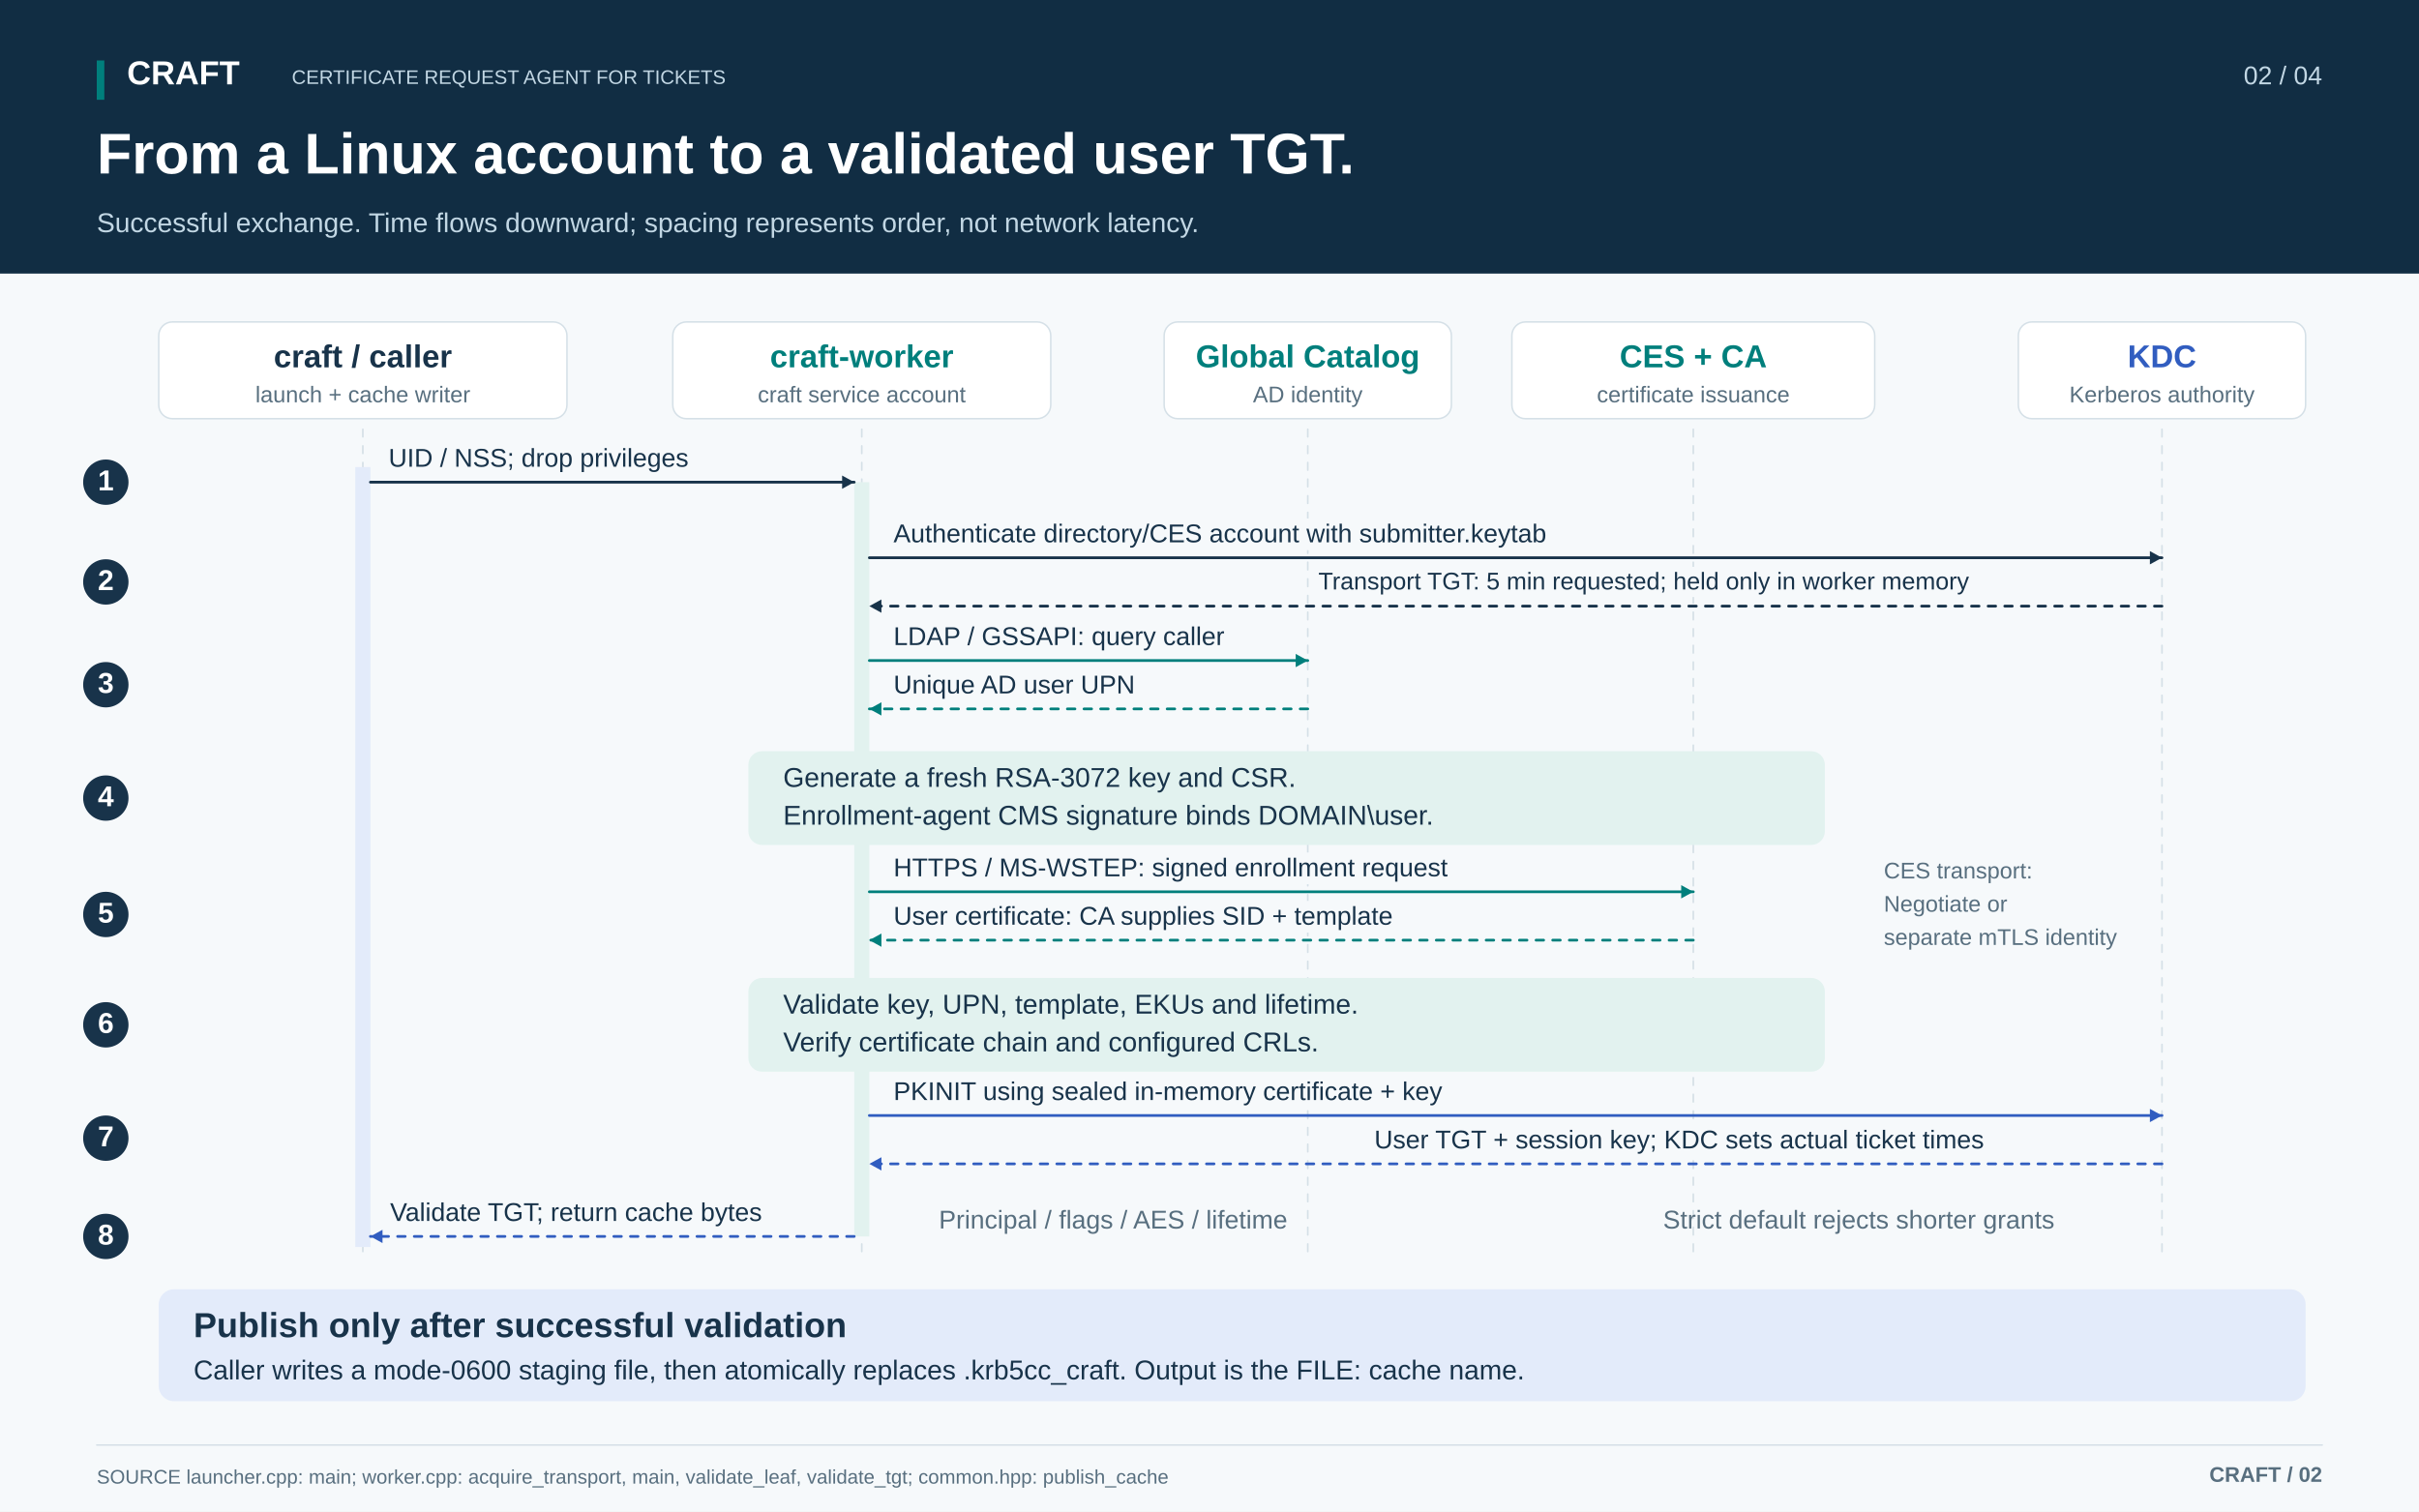
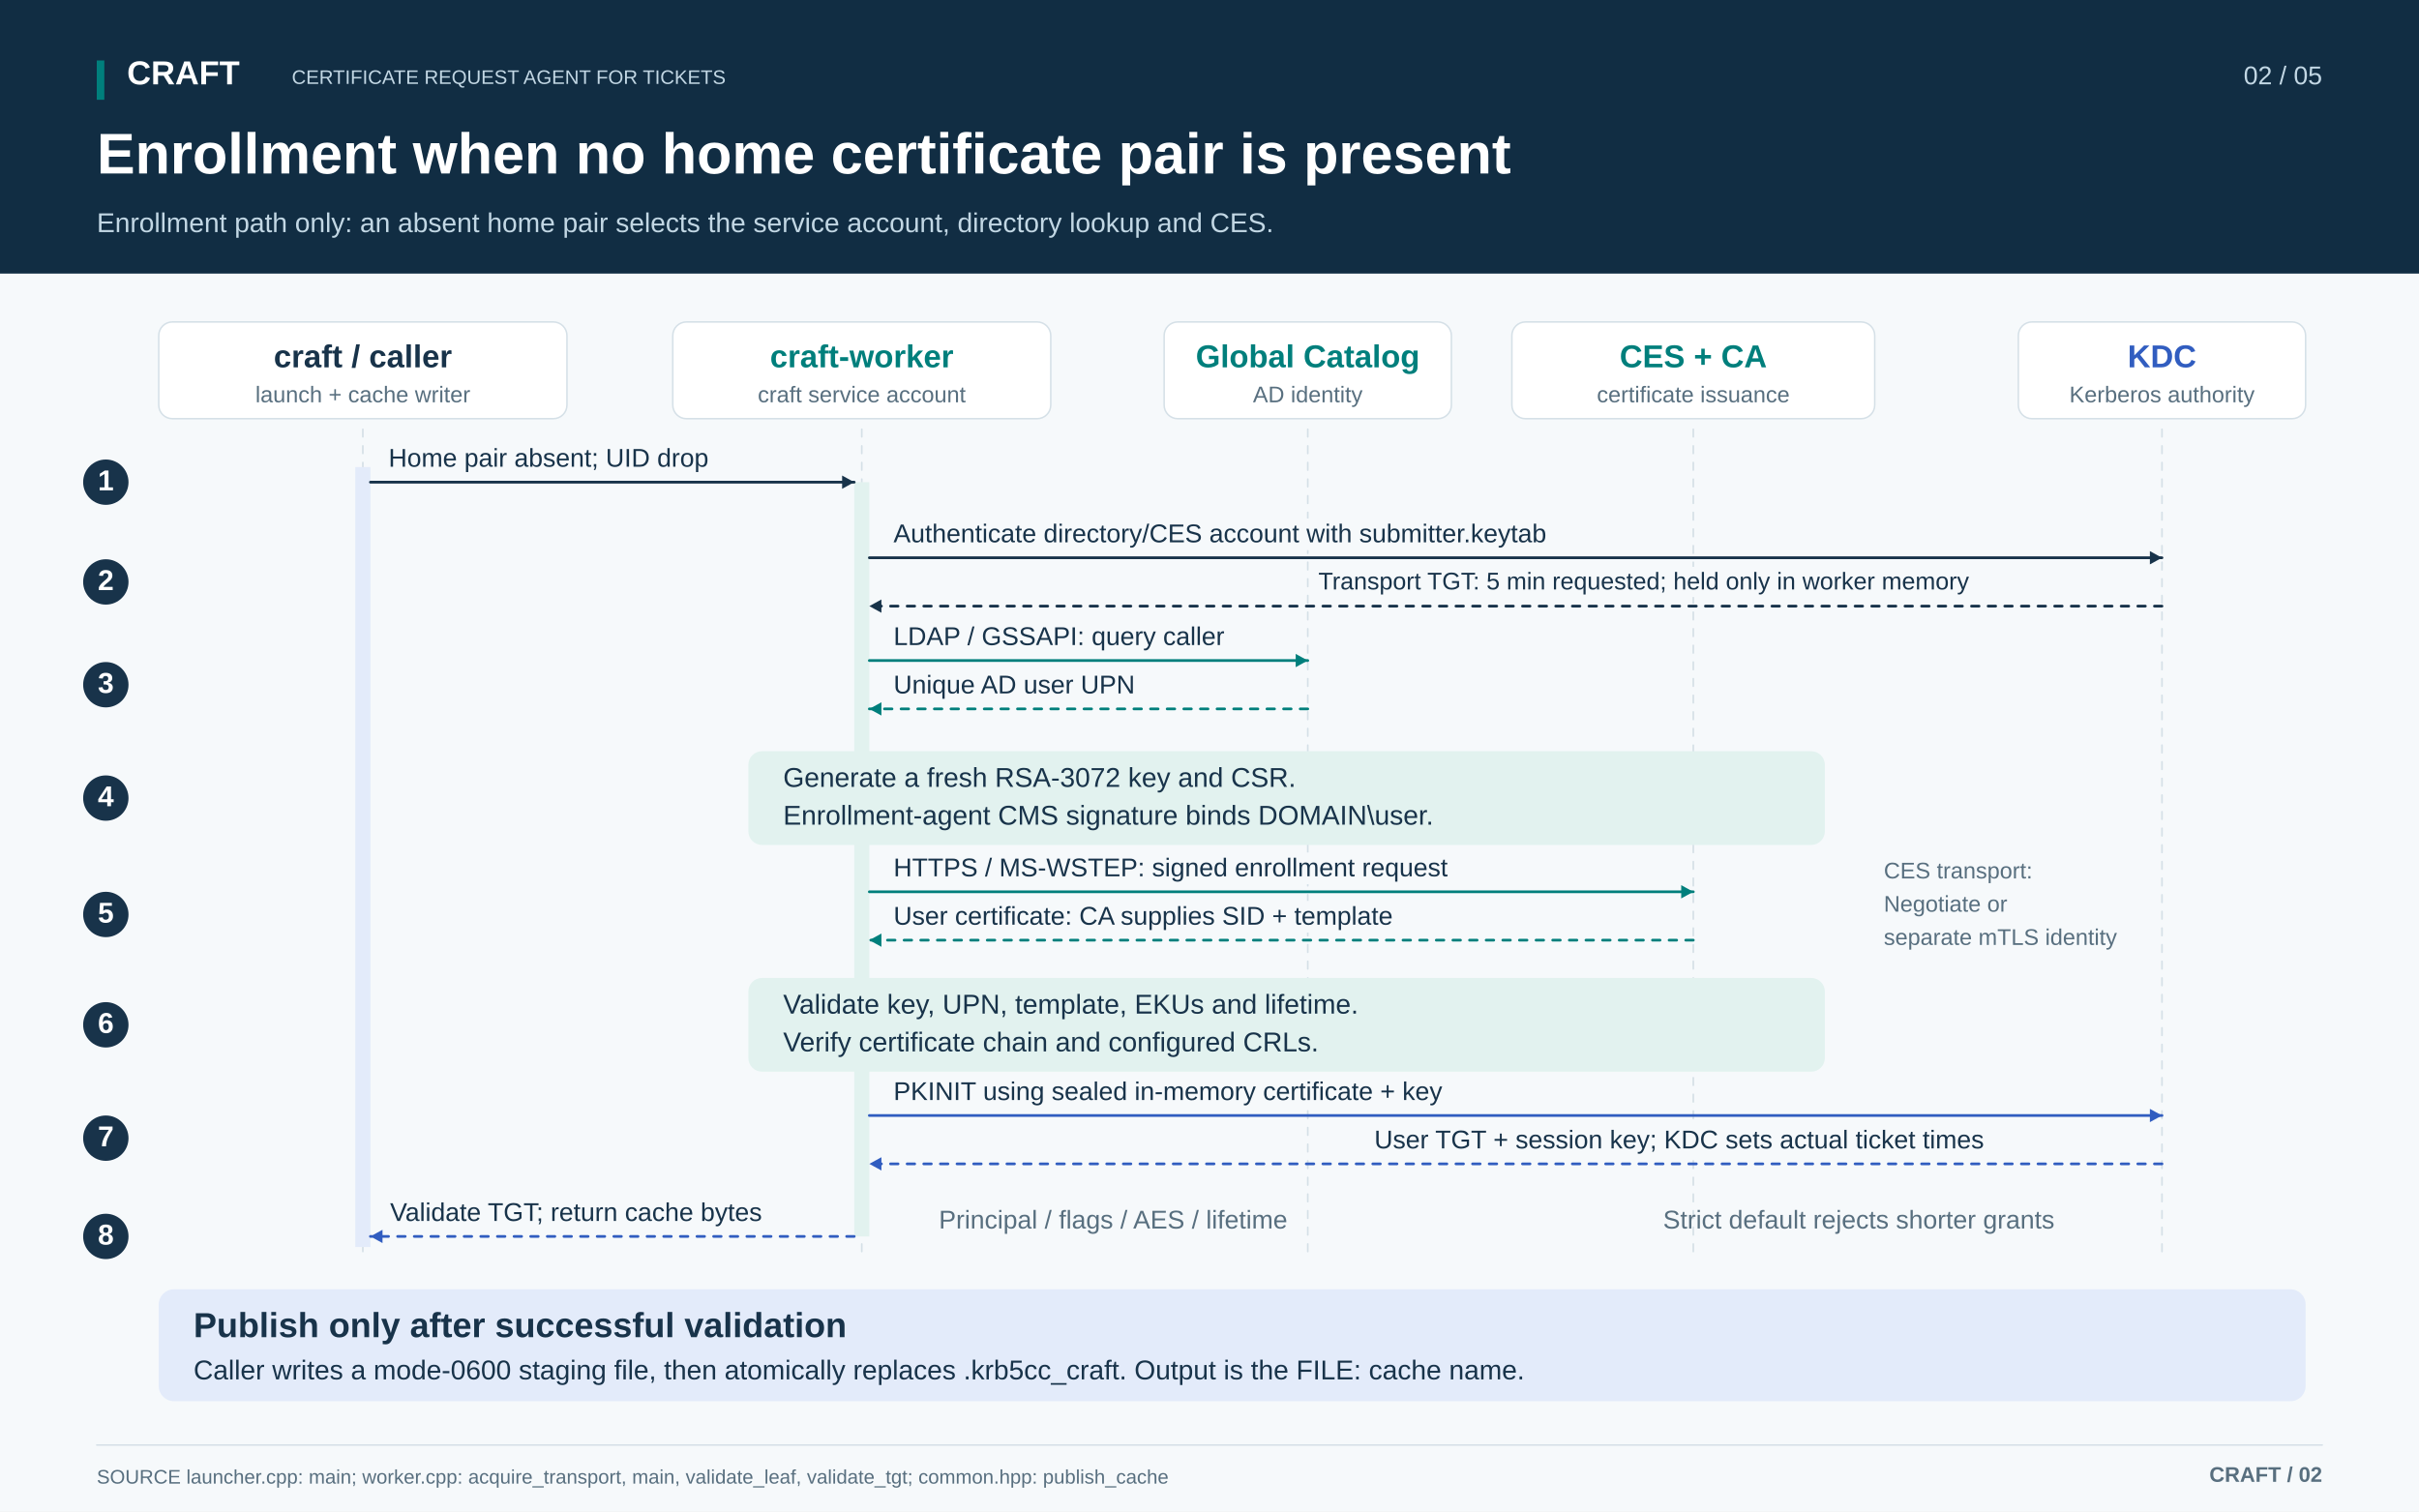
<svg xmlns="http://www.w3.org/2000/svg" width="1600" height="1000" viewBox="0 0 1600 1000" role="img" aria-labelledby="02-enrollment-sequence-title 02-enrollment-sequence-desc">
  <rect x="0" y="0" width="1600" height="1000" rx="0" fill="#F6F9FB" stroke="none" stroke-width="1" />
  <rect x="0" y="0" width="1600" height="181" rx="0" fill="#112D43" stroke="none" stroke-width="1" />
  <rect x="64" y="40" width="5" height="26" rx="0" fill="#007F7C" stroke="none" stroke-width="1" />
  <text x="84" y="55.82" font-size="22" font-family="'Segoe UI', Arial, sans-serif" fill="#FFFFFF" font-weight="600" text-anchor="start">CRAFT</text>
  <text x="193" y="55.53" font-size="13" font-family="'Segoe UI', Arial, sans-serif" fill="#C2D7E4" font-weight="400" text-anchor="start">CERTIFICATE REQUEST AGENT FOR TICKETS</text>
-   <text x="1536" y="55.77" font-size="17" font-family="'Segoe UI', Arial, sans-serif" fill="#C2D7E4" font-weight="400" text-anchor="end">02 / 04</text>
-   <text x="64" y="114.78" font-size="38" font-family="'Segoe UI', Arial, sans-serif" fill="#FFFFFF" font-weight="600" text-anchor="start">From a Linux account to a validated user TGT.</text>
-   <text x="64" y="153.58" font-size="18" font-family="'Segoe UI', Arial, sans-serif" fill="#C2D7E4" font-weight="400" text-anchor="start">Successful exchange. Time flows downward; spacing represents order, not network latency.</text>
+   <text x="1536" y="55.77" font-size="17" font-family="'Segoe UI', Arial, sans-serif" fill="#C2D7E4" font-weight="400" text-anchor="end">02 / 05</text>
+   <text x="64" y="114.78" font-size="38" font-family="'Segoe UI', Arial, sans-serif" fill="#FFFFFF" font-weight="600" text-anchor="start">Enrollment when no home certificate pair is present</text>
+   <text x="64" y="153.58" font-size="18" font-family="'Segoe UI', Arial, sans-serif" fill="#C2D7E4" font-weight="400" text-anchor="start">Enrollment path only: an absent home pair selects the service account, directory lookup and CES.</text>
  <rect x="105.0" y="213" width="270" height="64" rx="9" fill="#FFFFFF" stroke="#D5E0E7" stroke-width="1" />
  <text x="240" y="243.01" font-size="21" font-family="'Segoe UI', Arial, sans-serif" fill="#18334A" font-weight="600" text-anchor="middle">craft / caller</text>
  <text x="240" y="266.15" font-size="15" font-family="'Segoe UI', Arial, sans-serif" fill="#586F7F" font-weight="400" text-anchor="middle">launch + cache writer</text>
  <polyline points="240,284 240,833" fill="none" stroke="#D5E0E7" stroke-width="1.1" stroke-linecap="round" stroke-linejoin="round" stroke-dasharray="5 6" />
  <rect x="445.0" y="213" width="250" height="64" rx="9" fill="#FFFFFF" stroke="#D5E0E7" stroke-width="1" />
  <text x="570" y="243.01" font-size="21" font-family="'Segoe UI', Arial, sans-serif" fill="#007F7C" font-weight="600" text-anchor="middle">craft-worker</text>
  <text x="570" y="266.15" font-size="15" font-family="'Segoe UI', Arial, sans-serif" fill="#586F7F" font-weight="400" text-anchor="middle">craft service account</text>
  <polyline points="570,284 570,833" fill="none" stroke="#D5E0E7" stroke-width="1.1" stroke-linecap="round" stroke-linejoin="round" stroke-dasharray="5 6" />
  <rect x="770.0" y="213" width="190" height="64" rx="9" fill="#FFFFFF" stroke="#D5E0E7" stroke-width="1" />
  <text x="865" y="243.01" font-size="21" font-family="'Segoe UI', Arial, sans-serif" fill="#007F7C" font-weight="600" text-anchor="middle">Global Catalog</text>
  <text x="865" y="266.15" font-size="15" font-family="'Segoe UI', Arial, sans-serif" fill="#586F7F" font-weight="400" text-anchor="middle">AD identity</text>
  <polyline points="865,284 865,833" fill="none" stroke="#D5E0E7" stroke-width="1.1" stroke-linecap="round" stroke-linejoin="round" stroke-dasharray="5 6" />
  <rect x="1000.0" y="213" width="240" height="64" rx="9" fill="#FFFFFF" stroke="#D5E0E7" stroke-width="1" />
  <text x="1120" y="243.01" font-size="21" font-family="'Segoe UI', Arial, sans-serif" fill="#007F7C" font-weight="600" text-anchor="middle">CES + CA</text>
  <text x="1120" y="266.15" font-size="15" font-family="'Segoe UI', Arial, sans-serif" fill="#586F7F" font-weight="400" text-anchor="middle">certificate issuance</text>
  <polyline points="1120,284 1120,833" fill="none" stroke="#D5E0E7" stroke-width="1.1" stroke-linecap="round" stroke-linejoin="round" stroke-dasharray="5 6" />
  <rect x="1335.0" y="213" width="190" height="64" rx="9" fill="#FFFFFF" stroke="#D5E0E7" stroke-width="1" />
  <text x="1430" y="243.01" font-size="21" font-family="'Segoe UI', Arial, sans-serif" fill="#315DC0" font-weight="600" text-anchor="middle">KDC</text>
  <text x="1430" y="266.15" font-size="15" font-family="'Segoe UI', Arial, sans-serif" fill="#586F7F" font-weight="400" text-anchor="middle">Kerberos authority</text>
  <polyline points="1430,284 1430,833" fill="none" stroke="#D5E0E7" stroke-width="1.1" stroke-linecap="round" stroke-linejoin="round" stroke-dasharray="5 6" />
  <rect x="565" y="319" width="10" height="499" rx="0" fill="#E2F2EF" stroke="none" stroke-width="1" />
  <rect x="235" y="309" width="10" height="516" rx="0" fill="#E3EBFA" stroke="none" stroke-width="1" />
  <circle cx="70" cy="319" r="15" fill="#18334A" stroke="none" stroke-width="1" />
  <text x="70" y="324.39" font-size="19" font-family="'Segoe UI', Arial, sans-serif" fill="#FFFFFF" font-weight="600" text-anchor="middle">1</text>
  <polyline points="245,319 565,319" fill="none" stroke="#18334A" stroke-width="1.8" stroke-linecap="round" stroke-linejoin="round" />
  <polygon points="565,319 557.0,314.6 557.0,323.4" fill="#18334A" />
-   <rect x="252" y="293" width="205.118" height="21" rx="0" fill="#F6F9FB" stroke="none" stroke-width="1" />
-   <text x="257" y="308.77" font-size="17" font-family="'Segoe UI', Arial, sans-serif" fill="#18334A" font-weight="400" text-anchor="start">UID / NSS; drop privileges</text>
+   <rect x="252" y="293" width="220.674" height="21" rx="0" fill="#F6F9FB" stroke="none" stroke-width="1" />
+   <text x="257" y="308.77" font-size="17" font-family="'Segoe UI', Arial, sans-serif" fill="#18334A" font-weight="400" text-anchor="start">Home pair absent; UID drop</text>
  <circle cx="70" cy="385" r="15" fill="#18334A" stroke="none" stroke-width="1" />
  <text x="70" y="390.39" font-size="19" font-family="'Segoe UI', Arial, sans-serif" fill="#FFFFFF" font-weight="600" text-anchor="middle">2</text>
  <polyline points="575,369 1430,369" fill="none" stroke="#18334A" stroke-width="1.8" stroke-linecap="round" stroke-linejoin="round" />
  <polygon points="1430,369 1422.0,364.6 1422.0,373.4" fill="#18334A" />
  <rect x="586" y="343" width="442.222" height="21" rx="0" fill="#F6F9FB" stroke="none" stroke-width="1" />
  <text x="591" y="358.77" font-size="17" font-family="'Segoe UI', Arial, sans-serif" fill="#18334A" font-weight="400" text-anchor="start">Authenticate directory/CES account with submitter.keytab</text>
  <polyline points="1430,401 575,401" fill="none" stroke="#18334A" stroke-width="1.8" stroke-linecap="round" stroke-linejoin="round" stroke-dasharray="5 6" />
  <polygon points="575,401 583.0,405.4 583.0,396.6" fill="#18334A" />
  <rect x="867" y="375" width="438.617" height="20" rx="0" fill="#F6F9FB" stroke="none" stroke-width="1" />
  <text x="872" y="389.96" font-size="16" font-family="'Segoe UI', Arial, sans-serif" fill="#18334A" font-weight="400" text-anchor="start">Transport TGT: 5 min requested; held only in worker memory</text>
  <circle cx="70" cy="453" r="15" fill="#18334A" stroke="none" stroke-width="1" />
  <text x="70" y="458.39" font-size="19" font-family="'Segoe UI', Arial, sans-serif" fill="#FFFFFF" font-weight="600" text-anchor="middle">3</text>
  <polyline points="575,437 865,437" fill="none" stroke="#007F7C" stroke-width="1.8" stroke-linecap="round" stroke-linejoin="round" />
  <polygon points="865,437 857.0,432.6 857.0,441.4" fill="#007F7C" />
  <rect x="586" y="411" width="216.274" height="21" rx="0" fill="#F6F9FB" stroke="none" stroke-width="1" />
  <text x="591" y="426.77" font-size="17" font-family="'Segoe UI', Arial, sans-serif" fill="#18334A" font-weight="400" text-anchor="start">LDAP / GSSAPI: query caller</text>
  <polyline points="865,469 575,469" fill="none" stroke="#007F7C" stroke-width="1.8" stroke-linecap="round" stroke-linejoin="round" stroke-dasharray="5 6" />
  <polygon points="575,469 583.0,473.4 583.0,464.6" fill="#007F7C" />
  <rect x="586" y="443" width="166.345" height="21" rx="0" fill="#F6F9FB" stroke="none" stroke-width="1" />
  <text x="591" y="458.77" font-size="17" font-family="'Segoe UI', Arial, sans-serif" fill="#18334A" font-weight="400" text-anchor="start">Unique AD user UPN</text>
  <circle cx="70" cy="528" r="15" fill="#18334A" stroke="none" stroke-width="1" />
  <text x="70" y="533.39" font-size="19" font-family="'Segoe UI', Arial, sans-serif" fill="#FFFFFF" font-weight="600" text-anchor="middle">4</text>
  <rect x="495" y="497" width="712" height="62" rx="9" fill="#E2F2EF" stroke="none" stroke-width="1" />
  <text x="518" y="520.58" font-size="18" font-family="'Segoe UI', Arial, sans-serif" fill="#18334A" font-weight="400" text-anchor="start">Generate a fresh RSA-3072 key and CSR.</text>
  <text x="518" y="545.58" font-size="18" font-family="'Segoe UI', Arial, sans-serif" fill="#18334A" font-weight="400" text-anchor="start">Enrollment-agent CMS signature binds DOMAIN\user.</text>
  <circle cx="70" cy="605" r="15" fill="#18334A" stroke="none" stroke-width="1" />
  <text x="70" y="610.39" font-size="19" font-family="'Segoe UI', Arial, sans-serif" fill="#FFFFFF" font-weight="600" text-anchor="middle">5</text>
  <polyline points="575,590 1120,590" fill="none" stroke="#007F7C" stroke-width="1.8" stroke-linecap="round" stroke-linejoin="round" />
  <polygon points="1120,590 1112.0,585.6 1112.0,594.4" fill="#007F7C" />
  <rect x="586" y="564" width="362.75" height="21" rx="0" fill="#F6F9FB" stroke="none" stroke-width="1" />
  <text x="591" y="579.77" font-size="17" font-family="'Segoe UI', Arial, sans-serif" fill="#18334A" font-weight="400" text-anchor="start">HTTPS / MS-WSTEP: signed enrollment request</text>
  <polyline points="1120,622 575,622" fill="none" stroke="#007F7C" stroke-width="1.8" stroke-linecap="round" stroke-linejoin="round" stroke-dasharray="5 6" />
  <polygon points="575,622 583.0,626.4 583.0,617.6" fill="#007F7C" />
  <rect x="586" y="596" width="334.901" height="21" rx="0" fill="#F6F9FB" stroke="none" stroke-width="1" />
  <text x="591" y="611.77" font-size="17" font-family="'Segoe UI', Arial, sans-serif" fill="#18334A" font-weight="400" text-anchor="start">User certificate: CA supplies SID + template</text>
  <text x="1246" y="581.15" font-size="15" font-family="'Segoe UI', Arial, sans-serif" fill="#586F7F" font-weight="400" text-anchor="start">CES transport:</text>
  <text x="1246" y="603.15" font-size="15" font-family="'Segoe UI', Arial, sans-serif" fill="#586F7F" font-weight="400" text-anchor="start">Negotiate or</text>
  <text x="1246" y="625.15" font-size="15" font-family="'Segoe UI', Arial, sans-serif" fill="#586F7F" font-weight="400" text-anchor="start">separate mTLS identity</text>
  <circle cx="70" cy="678" r="15" fill="#18334A" stroke="none" stroke-width="1" />
  <text x="70" y="683.39" font-size="19" font-family="'Segoe UI', Arial, sans-serif" fill="#FFFFFF" font-weight="600" text-anchor="middle">6</text>
  <rect x="495" y="647" width="712" height="62" rx="9" fill="#E2F2EF" stroke="none" stroke-width="1" />
  <text x="518" y="670.58" font-size="18" font-family="'Segoe UI', Arial, sans-serif" fill="#18334A" font-weight="400" text-anchor="start">Validate key, UPN, template, EKUs and lifetime.</text>
  <text x="518" y="695.58" font-size="18" font-family="'Segoe UI', Arial, sans-serif" fill="#18334A" font-weight="400" text-anchor="start">Verify certificate chain and configured CRLs.</text>
  <circle cx="70" cy="753" r="15" fill="#18334A" stroke="none" stroke-width="1" />
  <text x="70" y="758.39" font-size="19" font-family="'Segoe UI', Arial, sans-serif" fill="#FFFFFF" font-weight="600" text-anchor="middle">7</text>
  <polyline points="575,738 1430,738" fill="none" stroke="#315DC0" stroke-width="1.8" stroke-linecap="round" stroke-linejoin="round" />
  <polygon points="1430,738 1422.0,733.6 1422.0,742.4" fill="#315DC0" />
  <rect x="586" y="712" width="369.474" height="21" rx="0" fill="#F6F9FB" stroke="none" stroke-width="1" />
  <text x="591" y="727.77" font-size="17" font-family="'Segoe UI', Arial, sans-serif" fill="#18334A" font-weight="400" text-anchor="start">PKINIT using sealed in-memory certificate + key</text>
  <polyline points="1430,770 575,770" fill="none" stroke="#315DC0" stroke-width="1.8" stroke-linecap="round" stroke-linejoin="round" stroke-dasharray="5 6" />
  <polygon points="575,770 583.0,774.4 583.0,765.6" fill="#315DC0" />
  <rect x="904" y="744" width="397.68" height="21" rx="0" fill="#F6F9FB" stroke="none" stroke-width="1" />
  <text x="909" y="759.77" font-size="17" font-family="'Segoe UI', Arial, sans-serif" fill="#18334A" font-weight="400" text-anchor="start">User TGT + session key; KDC sets actual ticket times</text>
  <circle cx="70" cy="818" r="15" fill="#18334A" stroke="none" stroke-width="1" />
  <text x="70" y="823.39" font-size="19" font-family="'Segoe UI', Arial, sans-serif" fill="#FFFFFF" font-weight="600" text-anchor="middle">8</text>
  <polyline points="565,818 245,818" fill="none" stroke="#315DC0" stroke-width="1.8" stroke-linecap="round" stroke-linejoin="round" stroke-dasharray="5 6" />
  <polygon points="245,818 253.0,822.4 253.0,813.6" fill="#315DC0" />
  <rect x="253" y="792" width="251.204" height="21" rx="0" fill="#F6F9FB" stroke="none" stroke-width="1" />
  <text x="258" y="807.77" font-size="17" font-family="'Segoe UI', Arial, sans-serif" fill="#18334A" font-weight="400" text-anchor="start">Validate TGT; return cache bytes</text>
  <text x="621" y="812.77" font-size="17" font-family="'Segoe UI', Arial, sans-serif" fill="#586F7F" font-weight="400" text-anchor="start">Principal / flags / AES / lifetime</text>
  <text x="1100" y="812.77" font-size="17" font-family="'Segoe UI', Arial, sans-serif" fill="#586F7F" font-weight="400" text-anchor="start">Strict default rejects shorter grants</text>
  <rect x="105" y="853" width="1420" height="74" rx="10" fill="#E3EBFA" stroke="none" stroke-width="1" />
  <text x="128" y="884.63" font-size="23" font-family="'Segoe UI', Arial, sans-serif" fill="#18334A" font-weight="600" text-anchor="start">Publish only after successful validation</text>
  <text x="128" y="912.58" font-size="18" font-family="'Segoe UI', Arial, sans-serif" fill="#18334A" font-weight="400" text-anchor="start">Caller writes a mode-0600 staging file, then atomically replaces .krb5cc_craft. Output is the FILE: cache name.</text>
  <polyline points="64,956 1536,956" fill="none" stroke="#D5E0E7" stroke-width="1" stroke-linecap="round" stroke-linejoin="round" />
  <text x="64" y="981.53" font-size="13" font-family="'Segoe UI', Arial, sans-serif" fill="#586F7F" font-weight="400" text-anchor="start">SOURCE  launcher.cpp: main; worker.cpp: acquire_transport, main, validate_leaf, validate_tgt; common.hpp: publish_cache</text>
  <text x="1536" y="980.34" font-size="14" font-family="'Segoe UI', Arial, sans-serif" fill="#586F7F" font-weight="600" text-anchor="end">CRAFT  /  02</text>
</svg>
